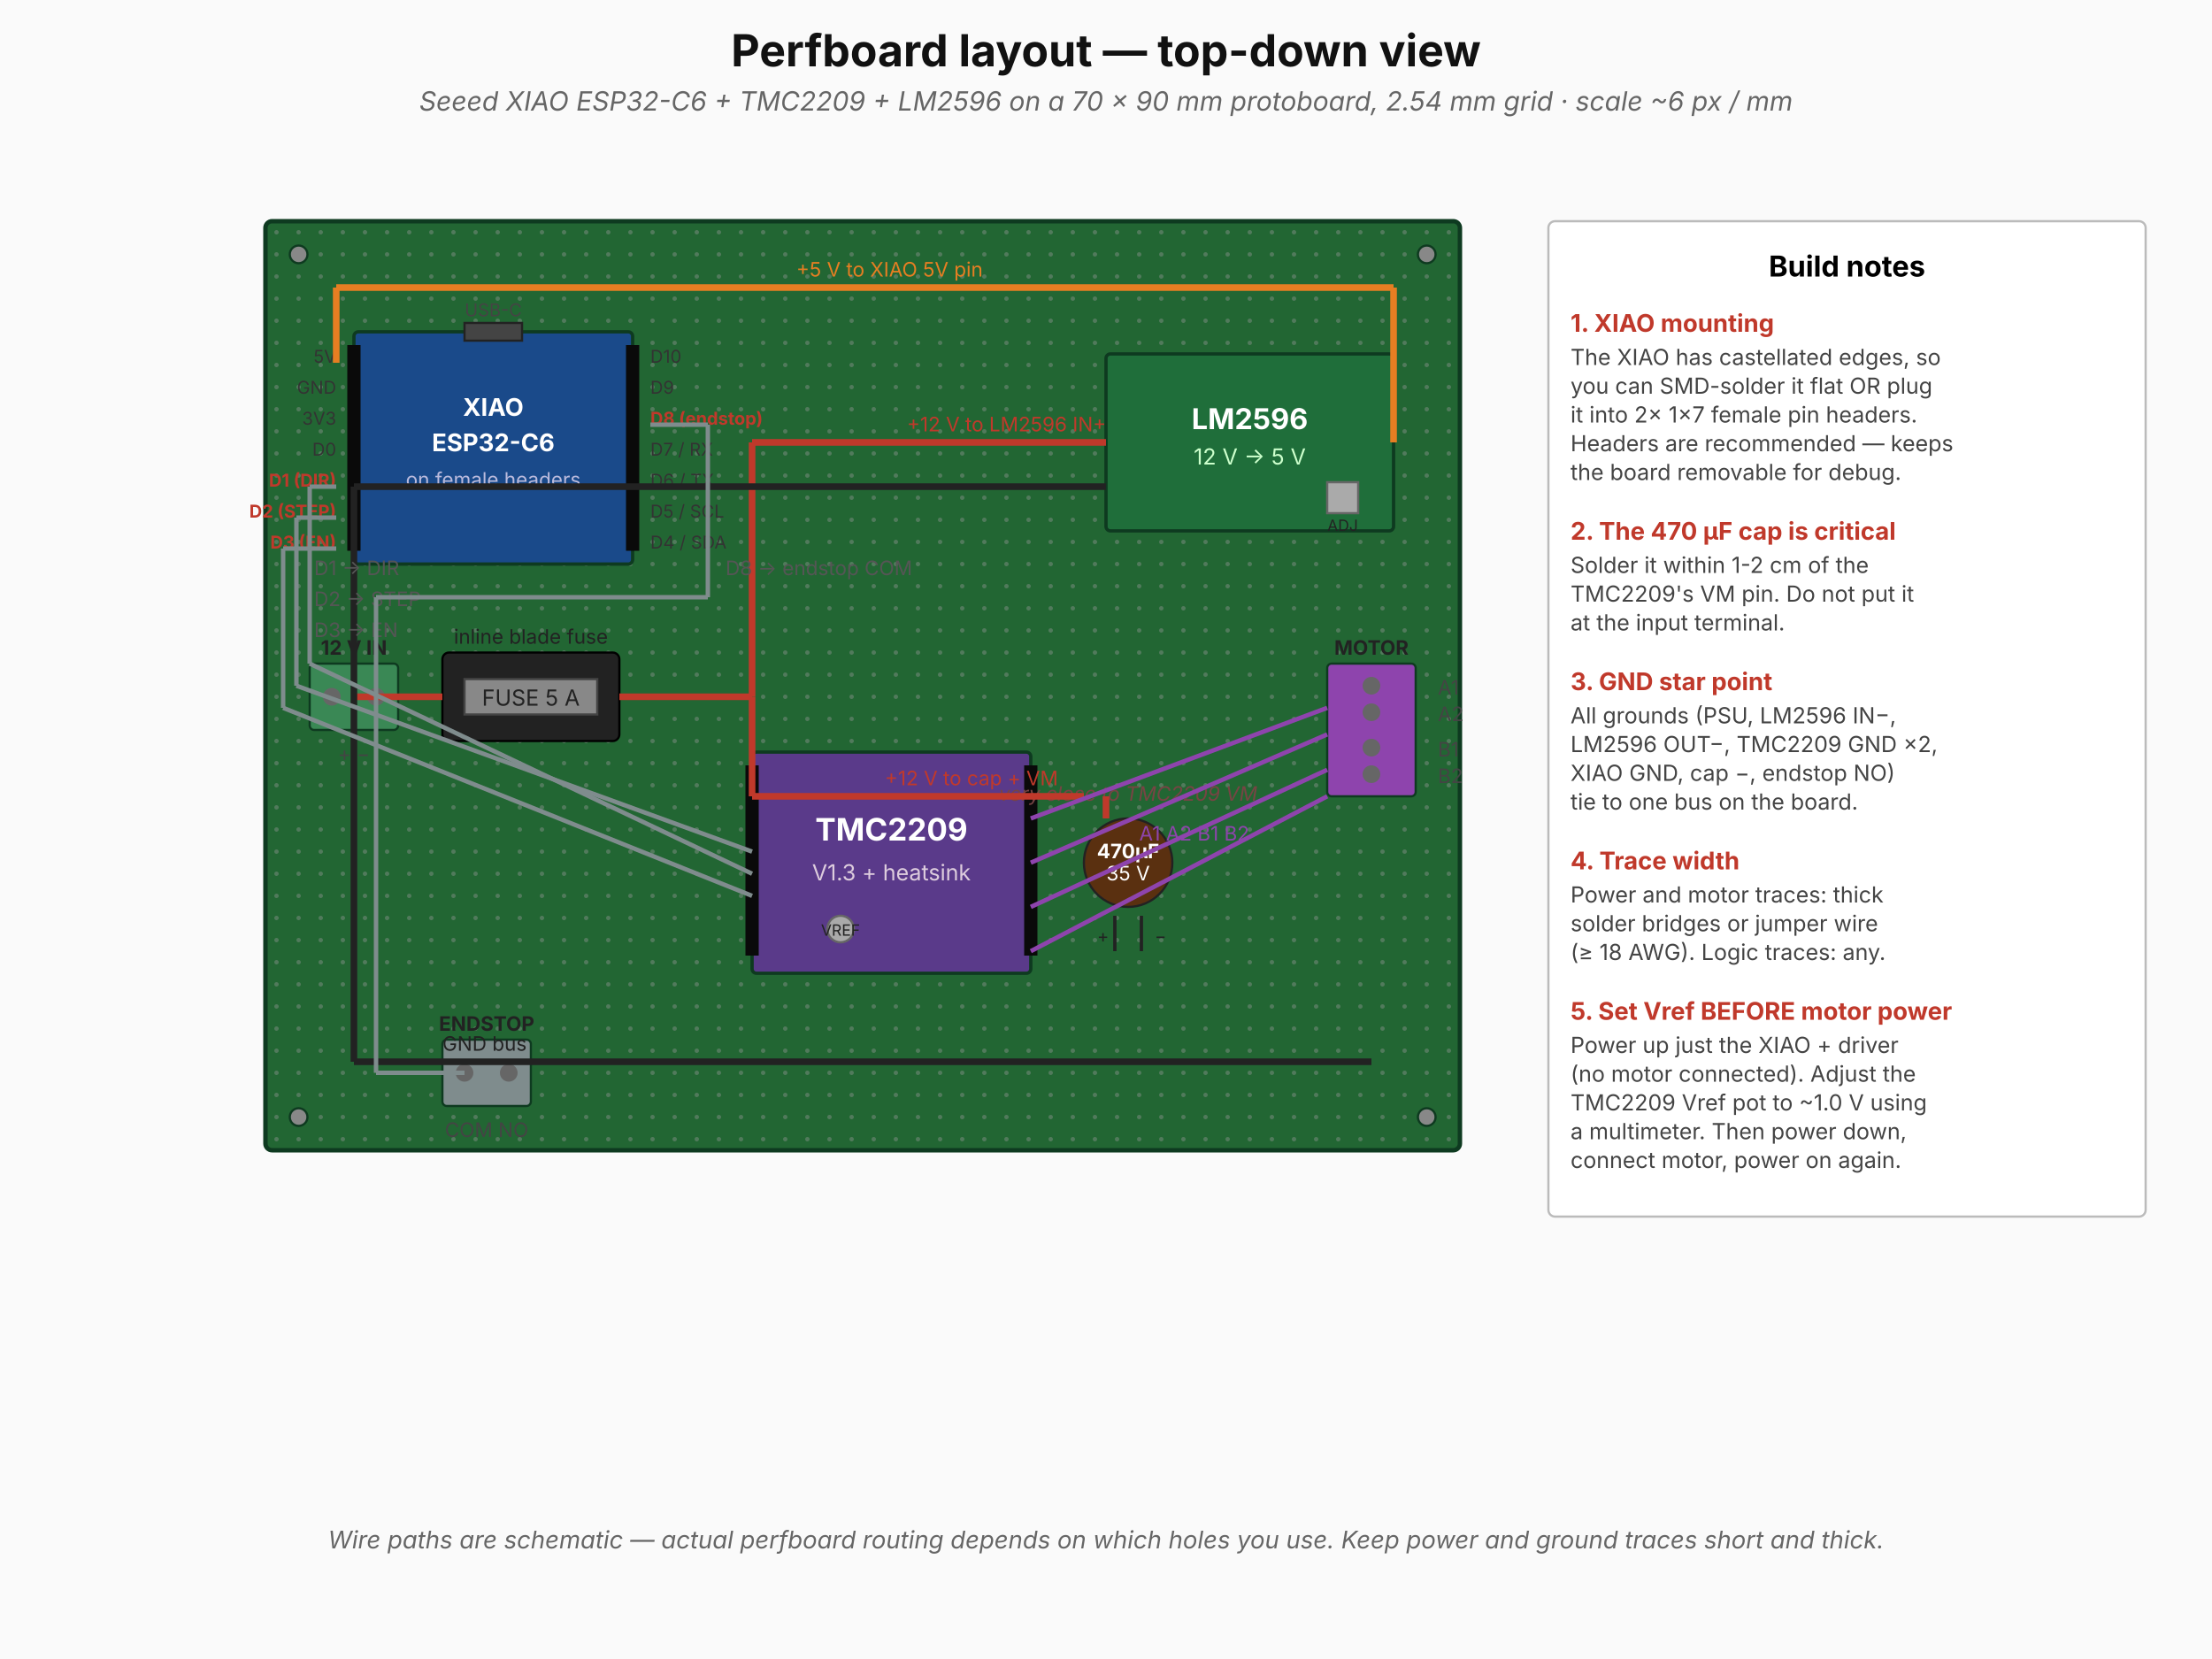
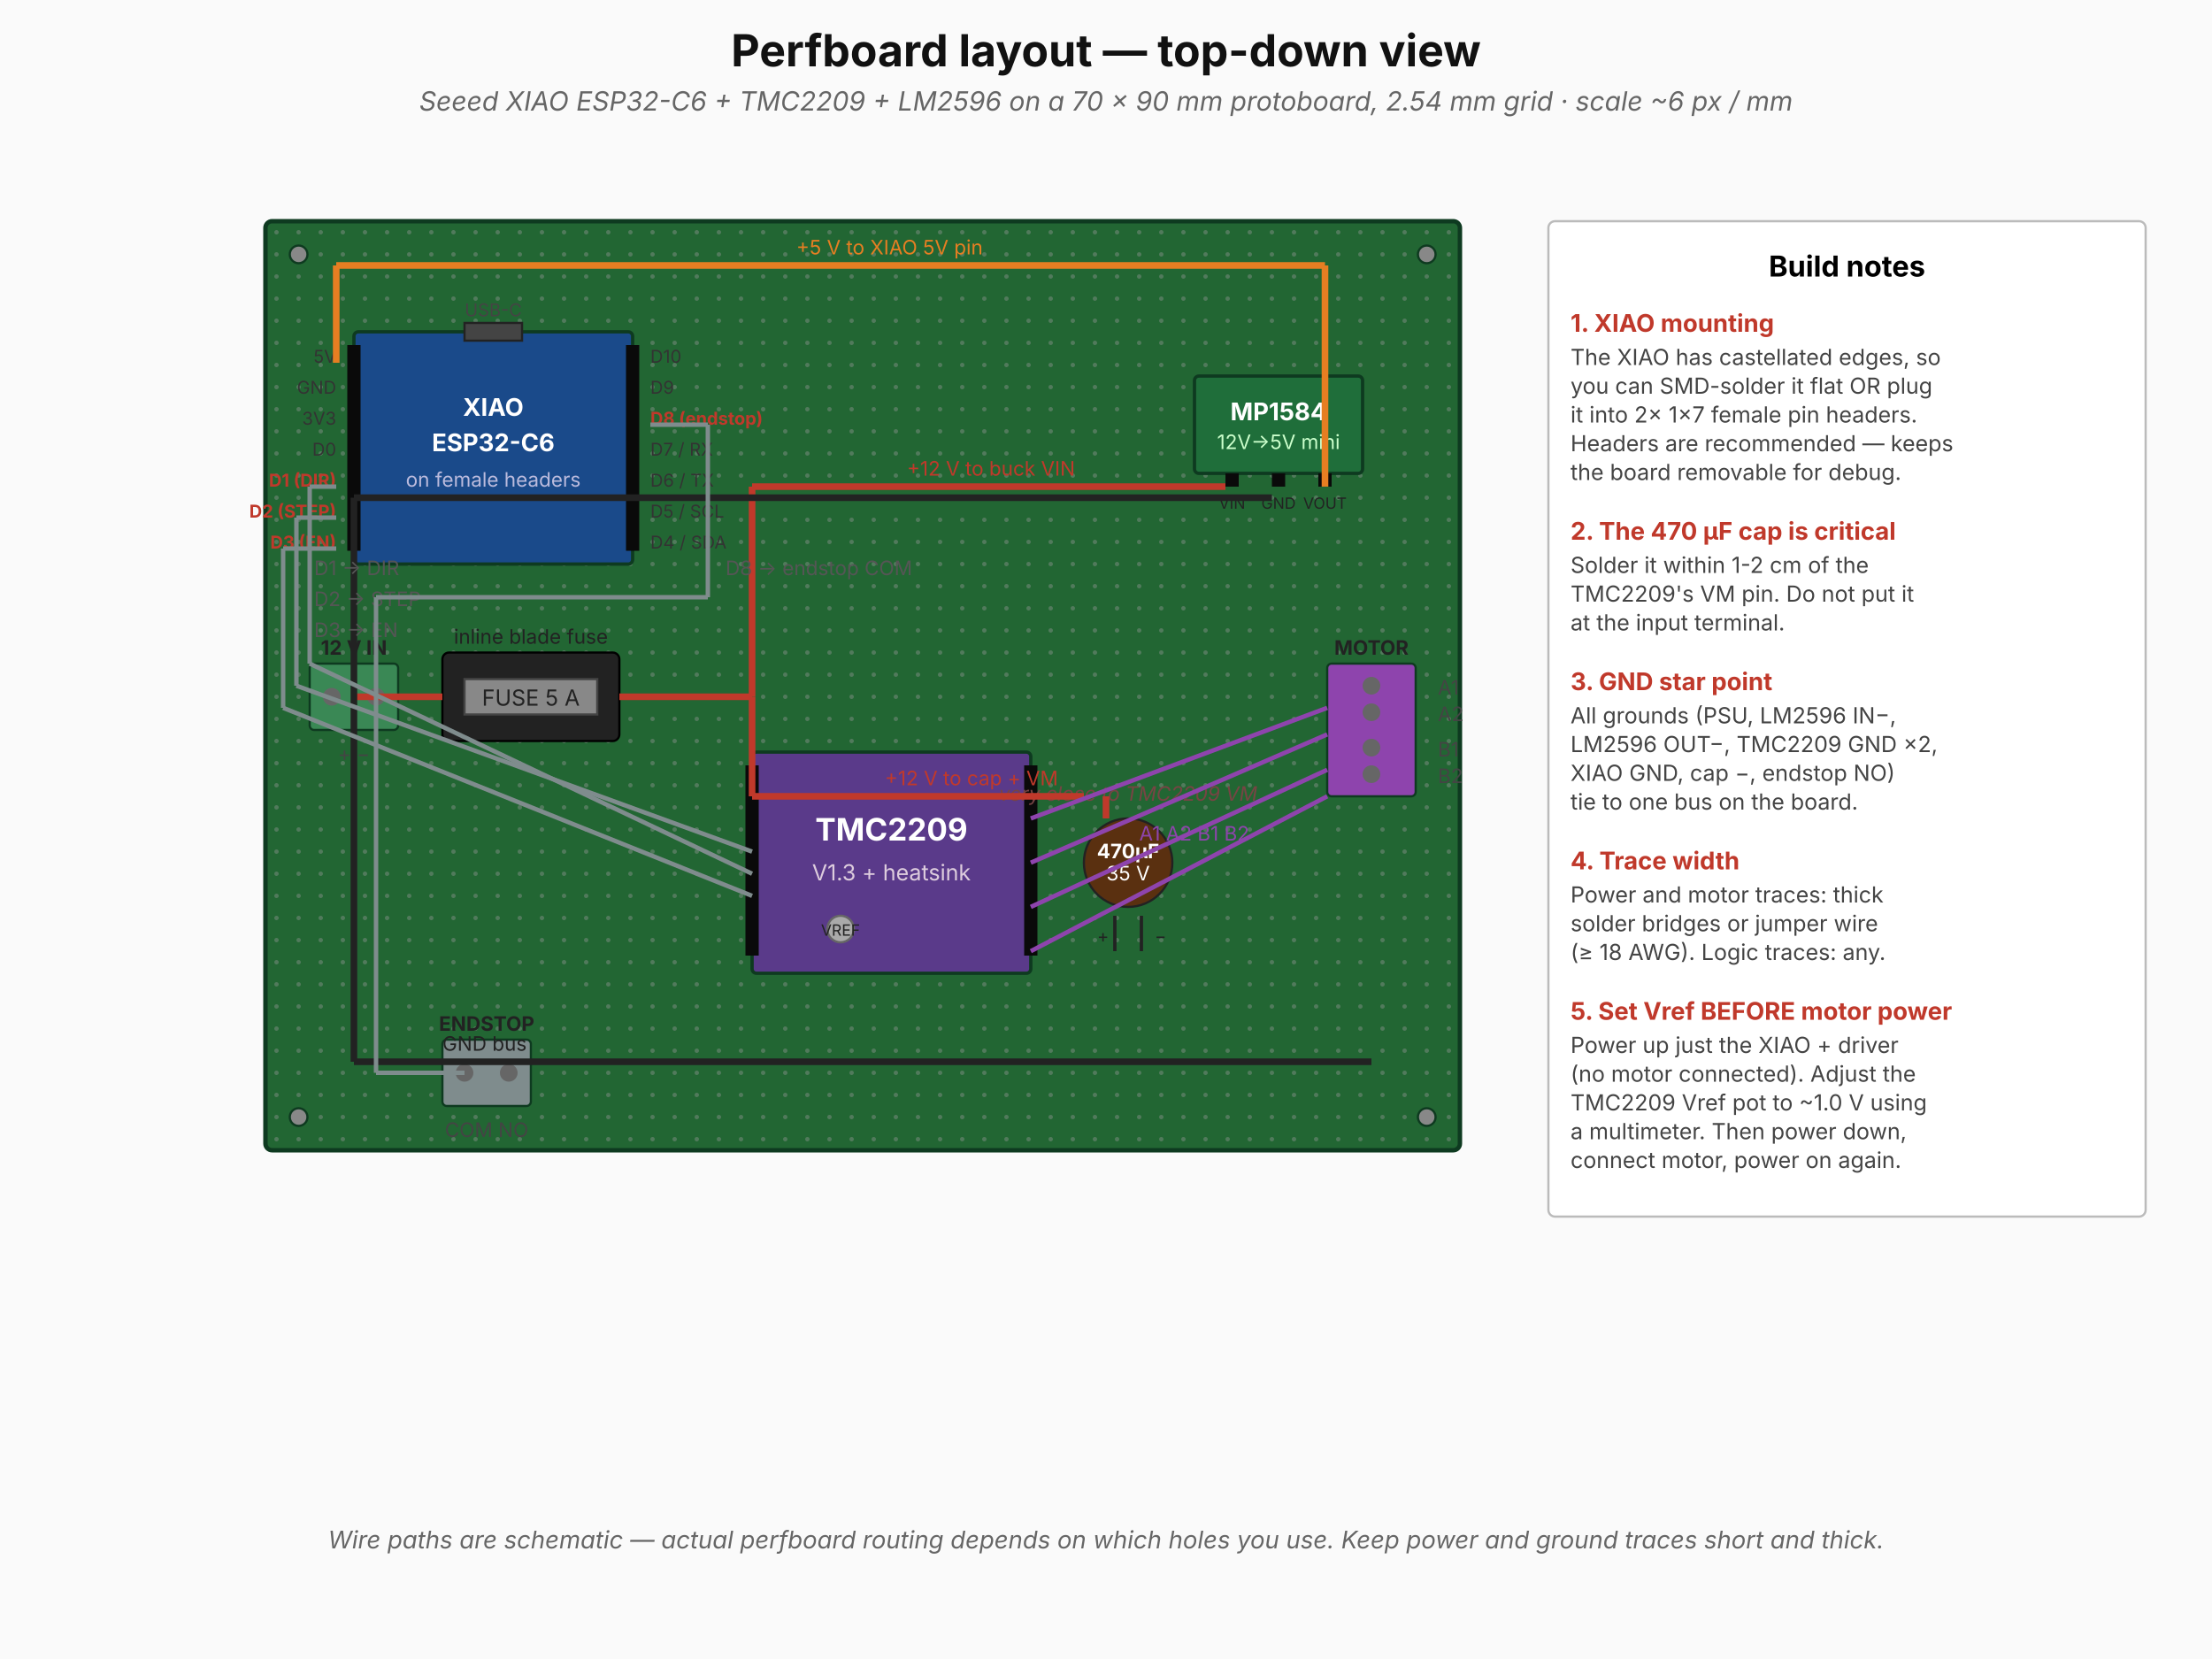
<svg xmlns="http://www.w3.org/2000/svg" viewBox="0 0 1000 750" font-family="Inter, system-ui, -apple-system, sans-serif" font-size="12">
  <defs>
    <pattern id="perf-grid" patternUnits="userSpaceOnUse" width="10" height="10">
      <circle cx="5" cy="5" r="1" fill="#999" />
    </pattern>
  </defs>
  <rect width="1000" height="750" fill="#fafafa" />
  <text x="500" y="30" text-anchor="middle" font-size="20" font-weight="700" fill="#111">
    Perfboard layout — top-down view
  </text>
  <text x="500" y="50" text-anchor="middle" font-size="12" fill="#666" font-style="italic">
    Seeed XIAO ESP32-C6 + TMC2209 + LM2596 on a 70 × 90 mm protoboard, 2.54 mm grid · scale ~6 px / mm
  </text>
  <g transform="translate(120, 100)">
    <rect x="0" y="0" width="540" height="420" fill="#226633" stroke="#0e3a20" stroke-width="2" rx="3" />
    <rect x="0" y="0" width="540" height="420" fill="url(#perf-grid)" opacity="0.4" />
    <circle cx="15" cy="15" r="4" fill="#888" stroke="#0e3a20" />
    <circle cx="525" cy="15" r="4" fill="#888" stroke="#0e3a20" />
    <circle cx="15" cy="405" r="4" fill="#888" stroke="#0e3a20" />
    <circle cx="525" cy="405" r="4" fill="#888" stroke="#0e3a20" />
    <g transform="translate(40, 50)">
      <rect width="126" height="105" fill="#1a4a8a" stroke="#0e3a20" stroke-width="1.5" rx="2" />
      <rect x="-3" y="6" width="6" height="93" fill="#0a0a0a" />
      <rect x="123" y="6" width="6" height="93" fill="#0a0a0a" />
      <text x="63" y="38" text-anchor="middle" font-size="11" font-weight="700" fill="#fff">XIAO</text>
      <text x="63" y="54" text-anchor="middle" font-size="11" font-weight="700" fill="#fff">ESP32-C6</text>
      <text x="63" y="70" text-anchor="middle" font-size="9" fill="#bbd">on female headers</text>
      <rect x="50" y="-4" width="26" height="8" fill="#444" stroke="#222" />
      <text x="63" y="-7" text-anchor="middle" font-size="8" fill="#444">USB-C</text>
      <text x="-8" y="14" font-size="8" text-anchor="end" fill="#333">5V</text>
      <text x="-8" y="28" font-size="8" text-anchor="end" fill="#333">GND</text>
      <text x="-8" y="42" font-size="8" text-anchor="end" fill="#333">3V3</text>
      <text x="-8" y="56" font-size="8" text-anchor="end" fill="#333">D0</text>
      <text x="-8" y="70" font-size="8" text-anchor="end" fill="#c0392b" font-weight="700">D1 (DIR)</text>
      <text x="-8" y="84" font-size="8" text-anchor="end" fill="#c0392b" font-weight="700">D2 (STEP)</text>
      <text x="-8" y="98" font-size="8" text-anchor="end" fill="#c0392b" font-weight="700">D3 (EN)</text>
      <text x="134" y="14" font-size="8" fill="#333">D10</text>
      <text x="134" y="28" font-size="8" fill="#333">D9</text>
      <text x="134" y="42" font-size="8" fill="#c0392b" font-weight="700">D8 (endstop)</text>
      <text x="134" y="56" font-size="8" fill="#333">D7 / RX</text>
      <text x="134" y="70" font-size="8" fill="#333">D6 / TX</text>
      <text x="134" y="84" font-size="8" fill="#333">D5 / SCL</text>
      <text x="134" y="98" font-size="8" fill="#333">D4 / SDA</text>
    </g>
    <g transform="translate(220, 240)">
      <rect width="126" height="100" fill="#5a3a8a" stroke="#0e3a20" stroke-width="1.5" rx="2" />
      <rect x="-3" y="6" width="6" height="86" fill="#0a0a0a" />
      <rect x="123" y="6" width="6" height="86" fill="#0a0a0a" />
      <text x="63" y="40" text-anchor="middle" font-size="14" font-weight="700" fill="#fff">TMC2209</text>
      <text x="63" y="58" text-anchor="middle" font-size="10" fill="#dcd">V1.3 + heatsink</text>
      <circle cx="40" cy="80" r="6" fill="#aaa" stroke="#666" />
      <text x="40" y="83" text-anchor="middle" font-size="7" fill="#222">VREF</text>
    </g>
    <g transform="translate(370, 270)">
      <ellipse cx="20" cy="20" rx="20" ry="20" fill="#5a3010" stroke="#222" />
      <text x="20" y="18" text-anchor="middle" font-size="9" fill="#fff" font-weight="700">470µF</text>
      <text x="20" y="28" text-anchor="middle" font-size="9" fill="#fff">35 V</text>
      <line x1="14" y1="44" x2="14" y2="60" stroke="#222" stroke-width="1.5" />
      <line x1="26" y1="44" x2="26" y2="60" stroke="#222" stroke-width="1.5" />
      <text x="6" y="56" font-size="8" fill="#222">+</text>
      <text x="32" y="56" font-size="8" fill="#222">−</text>
      <text x="20" y="-8" text-anchor="middle" font-size="9" fill="#744" font-style="italic">very close to TMC2209 VM</text>
    </g>
-     <g transform="translate(380, 60)">
-       <rect width="130" height="80" fill="#1f6e3a" stroke="#0e3a20" stroke-width="1.5" rx="2" />
-       <text x="65" y="34" text-anchor="middle" font-size="13" font-weight="700" fill="#fff">LM2596</text>
-       <text x="65" y="50" text-anchor="middle" font-size="10" fill="#cfc">12 V → 5 V</text>
-       <rect x="100" y="58" width="14" height="14" fill="#aaa" stroke="#666" />
-       <text x="107" y="80" text-anchor="middle" font-size="7" fill="#222">ADJ</text>
+     <g transform="translate(420, 70)">
+       <rect width="76" height="44" fill="#1f6e3a" stroke="#0e3a20" stroke-width="1.5" rx="2" />
+       <text x="38" y="20" text-anchor="middle" font-size="11" font-weight="700" fill="#fff">MP1584</text>
+       <text x="38" y="33" text-anchor="middle" font-size="9" fill="#cfc">12V→5V mini</text>
+       <rect x="14" y="44" width="6" height="6" fill="#0a0a0a" />
+       <rect x="35" y="44" width="6" height="6" fill="#0a0a0a" />
+       <rect x="56" y="44" width="6" height="6" fill="#0a0a0a" />
+       <text x="17" y="60" text-anchor="middle" font-size="7" fill="#222">VIN</text>
+       <text x="38" y="60" text-anchor="middle" font-size="7" fill="#222">GND</text>
+       <text x="59" y="60" text-anchor="middle" font-size="7" fill="#222">VOUT</text>
    </g>
    <g transform="translate(20, 200)">
      <rect width="40" height="30" fill="#3a8855" stroke="#0e3a20" rx="2" />
      <circle cx="10" cy="15" r="4" fill="#666" />
      <circle cx="30" cy="15" r="4" fill="#666" />
      <text x="20" y="-4" text-anchor="middle" font-size="9" fill="#222" font-weight="700">12 V IN</text>
      <text x="20" y="44" text-anchor="middle" font-size="9" fill="#444">+   −</text>
    </g>
    <g transform="translate(80, 195)">
      <rect width="80" height="40" fill="#222" stroke="#000" rx="3" />
      <rect x="10" y="12" width="60" height="16" fill="#888" stroke="#444" />
      <text x="40" y="24" text-anchor="middle" font-size="10" fill="#222">FUSE 5 A</text>
      <text x="40" y="-4" text-anchor="middle" font-size="9" fill="#222">inline blade fuse</text>
    </g>
    <g transform="translate(480, 200)">
      <rect width="40" height="60" fill="#8e44ad" stroke="#0e3a20" rx="2" />
      <circle cx="20" cy="10" r="4" fill="#666" />
      <circle cx="20" cy="22" r="4" fill="#666" />
      <circle cx="20" cy="38" r="4" fill="#666" />
      <circle cx="20" cy="50" r="4" fill="#666" />
      <text x="20" y="-4" text-anchor="middle" font-size="9" fill="#222" font-weight="700">MOTOR</text>
      <text x="50" y="14" font-size="9" fill="#444">A1</text>
      <text x="50" y="26" font-size="9" fill="#444">A2</text>
      <text x="50" y="42" font-size="9" fill="#444">B1</text>
      <text x="50" y="54" font-size="9" fill="#444">B2</text>
    </g>
    <g transform="translate(80, 370)">
      <rect width="40" height="30" fill="#7f8c8d" stroke="#0e3a20" rx="2" />
      <circle cx="10" cy="15" r="4" fill="#666" />
      <circle cx="30" cy="15" r="4" fill="#666" />
      <text x="20" y="-4" text-anchor="middle" font-size="9" fill="#222" font-weight="700">ENDSTOP</text>
      <text x="20" y="44" text-anchor="middle" font-size="9" fill="#444">COM   NO</text>
    </g>
    <line x1="40" y1="215" x2="80" y2="215" stroke="#c0392b" stroke-width="3" />
    <line x1="160" y1="215" x2="220" y2="215" stroke="#c0392b" stroke-width="3" />
    <line x1="220" y1="215" x2="220" y2="260" stroke="#c0392b" stroke-width="3" />
-     <line x1="220" y1="215" x2="220" y2="100" stroke="#c0392b" stroke-width="3" />
-     <line x1="220" y1="100" x2="380" y2="100" stroke="#c0392b" stroke-width="3" />
-     <text x="290" y="95" font-size="9" fill="#c0392b">+12 V to LM2596 IN+</text>
+     <line x1="220" y1="215" x2="220" y2="120" stroke="#c0392b" stroke-width="3" />
+     <line x1="220" y1="120" x2="434" y2="120" stroke="#c0392b" stroke-width="3" />
+     <text x="290" y="115" font-size="9" fill="#c0392b">+12 V to buck VIN</text>
    <line x1="220" y1="260" x2="370" y2="260" stroke="#c0392b" stroke-width="3" />
    <line x1="380" y1="270" x2="380" y2="260" stroke="#c0392b" stroke-width="3" />
    <text x="280" y="255" font-size="9" fill="#c0392b">+12 V to cap + VM</text>
    <line x1="40" y1="240" x2="40" y2="380" stroke="#222" stroke-width="3" />
    <line x1="40" y1="380" x2="500" y2="380" stroke="#222" stroke-width="3" />
-     <line x1="40" y1="120" x2="40" y2="240" stroke="#222" stroke-width="3" />
-     <line x1="40" y1="120" x2="380" y2="120" stroke="#222" stroke-width="3" />
+     <line x1="40" y1="125" x2="40" y2="240" stroke="#222" stroke-width="3" />
+     <line x1="40" y1="125" x2="455" y2="125" stroke="#222" stroke-width="3" />
    <text x="80" y="375" font-size="9" fill="#222">GND bus</text>
-     <line x1="510" y1="100" x2="510" y2="30" stroke="#e67e22" stroke-width="3" />
-     <line x1="510" y1="30" x2="32" y2="30" stroke="#e67e22" stroke-width="3" />
-     <line x1="32" y1="30" x2="32" y2="64" stroke="#e67e22" stroke-width="3" />
-     <text x="240" y="25" font-size="9" fill="#e67e22">+5 V to XIAO 5V pin</text>
+     <line x1="479" y1="120" x2="479" y2="20" stroke="#e67e22" stroke-width="3" />
+     <line x1="479" y1="20" x2="32" y2="20" stroke="#e67e22" stroke-width="3" />
+     <line x1="32" y1="20" x2="32" y2="64" stroke="#e67e22" stroke-width="3" />
+     <text x="240" y="15" font-size="9" fill="#e67e22">+5 V to XIAO 5V pin</text>
    <line x1="32" y1="120" x2="20" y2="120" stroke="#7f8c8d" stroke-width="2" />
    <line x1="20" y1="120" x2="20" y2="200" stroke="#7f8c8d" stroke-width="2" />
    <line x1="20" y1="200" x2="220" y2="295" stroke="#7f8c8d" stroke-width="2" />
    <text x="22" y="160" font-size="9" fill="#555">D1 → DIR</text>
    <line x1="32" y1="134" x2="14" y2="134" stroke="#7f8c8d" stroke-width="2" />
    <line x1="14" y1="134" x2="14" y2="210" stroke="#7f8c8d" stroke-width="2" />
    <line x1="14" y1="210" x2="220" y2="285" stroke="#7f8c8d" stroke-width="2" />
    <text x="22" y="174" font-size="9" fill="#555">D2 → STEP</text>
    <line x1="32" y1="148" x2="8" y2="148" stroke="#7f8c8d" stroke-width="2" />
    <line x1="8" y1="148" x2="8" y2="220" stroke="#7f8c8d" stroke-width="2" />
    <line x1="8" y1="220" x2="220" y2="305" stroke="#7f8c8d" stroke-width="2" />
    <text x="22" y="188" font-size="9" fill="#555">D3 → EN</text>
    <line x1="174" y1="92" x2="200" y2="92" stroke="#7f8c8d" stroke-width="2" />
    <line x1="200" y1="92" x2="200" y2="170" stroke="#7f8c8d" stroke-width="2" />
    <line x1="200" y1="170" x2="50" y2="170" stroke="#7f8c8d" stroke-width="2" />
    <line x1="50" y1="170" x2="50" y2="385" stroke="#7f8c8d" stroke-width="2" />
    <line x1="50" y1="385" x2="90" y2="385" stroke="#7f8c8d" stroke-width="2" />
    <text x="208" y="160" font-size="9" fill="#555">D8 → endstop COM</text>
    <line x1="346" y1="270" x2="480" y2="220" stroke="#8e44ad" stroke-width="2" />
    <line x1="346" y1="290" x2="480" y2="232" stroke="#8e44ad" stroke-width="2" />
    <line x1="346" y1="310" x2="480" y2="248" stroke="#8e44ad" stroke-width="2" />
    <line x1="346" y1="330" x2="480" y2="260" stroke="#8e44ad" stroke-width="2" />
    <text x="395" y="280" font-size="9" fill="#8e44ad">A1 A2 B1 B2</text>
  </g>
  <g transform="translate(700, 100)">
    <rect x="0" y="0" width="270" height="450" fill="#fff" stroke="#bbb" rx="3" />
    <text x="135" y="25" text-anchor="middle" font-size="13" font-weight="700">Build notes</text>
    <text x="10" y="50" font-size="11" font-weight="700" fill="#c0392b">1. XIAO mounting</text>
    <text x="10" y="65" font-size="10" fill="#444">The XIAO has castellated edges, so</text>
    <text x="10" y="78" font-size="10" fill="#444">you can SMD-solder it flat OR plug</text>
    <text x="10" y="91" font-size="10" fill="#444">it into 2× 1×7 female pin headers.</text>
    <text x="10" y="104" font-size="10" fill="#444">Headers are recommended — keeps</text>
    <text x="10" y="117" font-size="10" fill="#444">the board removable for debug.</text>
    <text x="10" y="144" font-size="11" font-weight="700" fill="#c0392b">2. The 470 µF cap is critical</text>
    <text x="10" y="159" font-size="10" fill="#444">Solder it within 1-2 cm of the</text>
    <text x="10" y="172" font-size="10" fill="#444">TMC2209's VM pin. Do not put it</text>
    <text x="10" y="185" font-size="10" fill="#444">at the input terminal.</text>
    <text x="10" y="212" font-size="11" font-weight="700" fill="#c0392b">3. GND star point</text>
    <text x="10" y="227" font-size="10" fill="#444">All grounds (PSU, LM2596 IN−,</text>
    <text x="10" y="240" font-size="10" fill="#444">LM2596 OUT−, TMC2209 GND ×2,</text>
    <text x="10" y="253" font-size="10" fill="#444">XIAO GND, cap −, endstop NO)</text>
    <text x="10" y="266" font-size="10" fill="#444">tie to one bus on the board.</text>
    <text x="10" y="293" font-size="11" font-weight="700" fill="#c0392b">4. Trace width</text>
    <text x="10" y="308" font-size="10" fill="#444">Power and motor traces: thick</text>
    <text x="10" y="321" font-size="10" fill="#444">solder bridges or jumper wire</text>
    <text x="10" y="334" font-size="10" fill="#444">(≥ 18 AWG). Logic traces: any.</text>
    <text x="10" y="361" font-size="11" font-weight="700" fill="#c0392b">5. Set Vref BEFORE motor power</text>
    <text x="10" y="376" font-size="10" fill="#444">Power up just the XIAO + driver</text>
    <text x="10" y="389" font-size="10" fill="#444">(no motor connected). Adjust the</text>
    <text x="10" y="402" font-size="10" fill="#444">TMC2209 Vref pot to ~1.0 V using</text>
    <text x="10" y="415" font-size="10" fill="#444">a multimeter. Then power down,</text>
    <text x="10" y="428" font-size="10" fill="#444">connect motor, power on again.</text>
  </g>
  <text x="500" y="700" text-anchor="middle" font-size="11" fill="#666" font-style="italic">
    Wire paths are schematic — actual perfboard routing depends on which holes you use. Keep power and ground traces short and thick.
  </text>
</svg>
